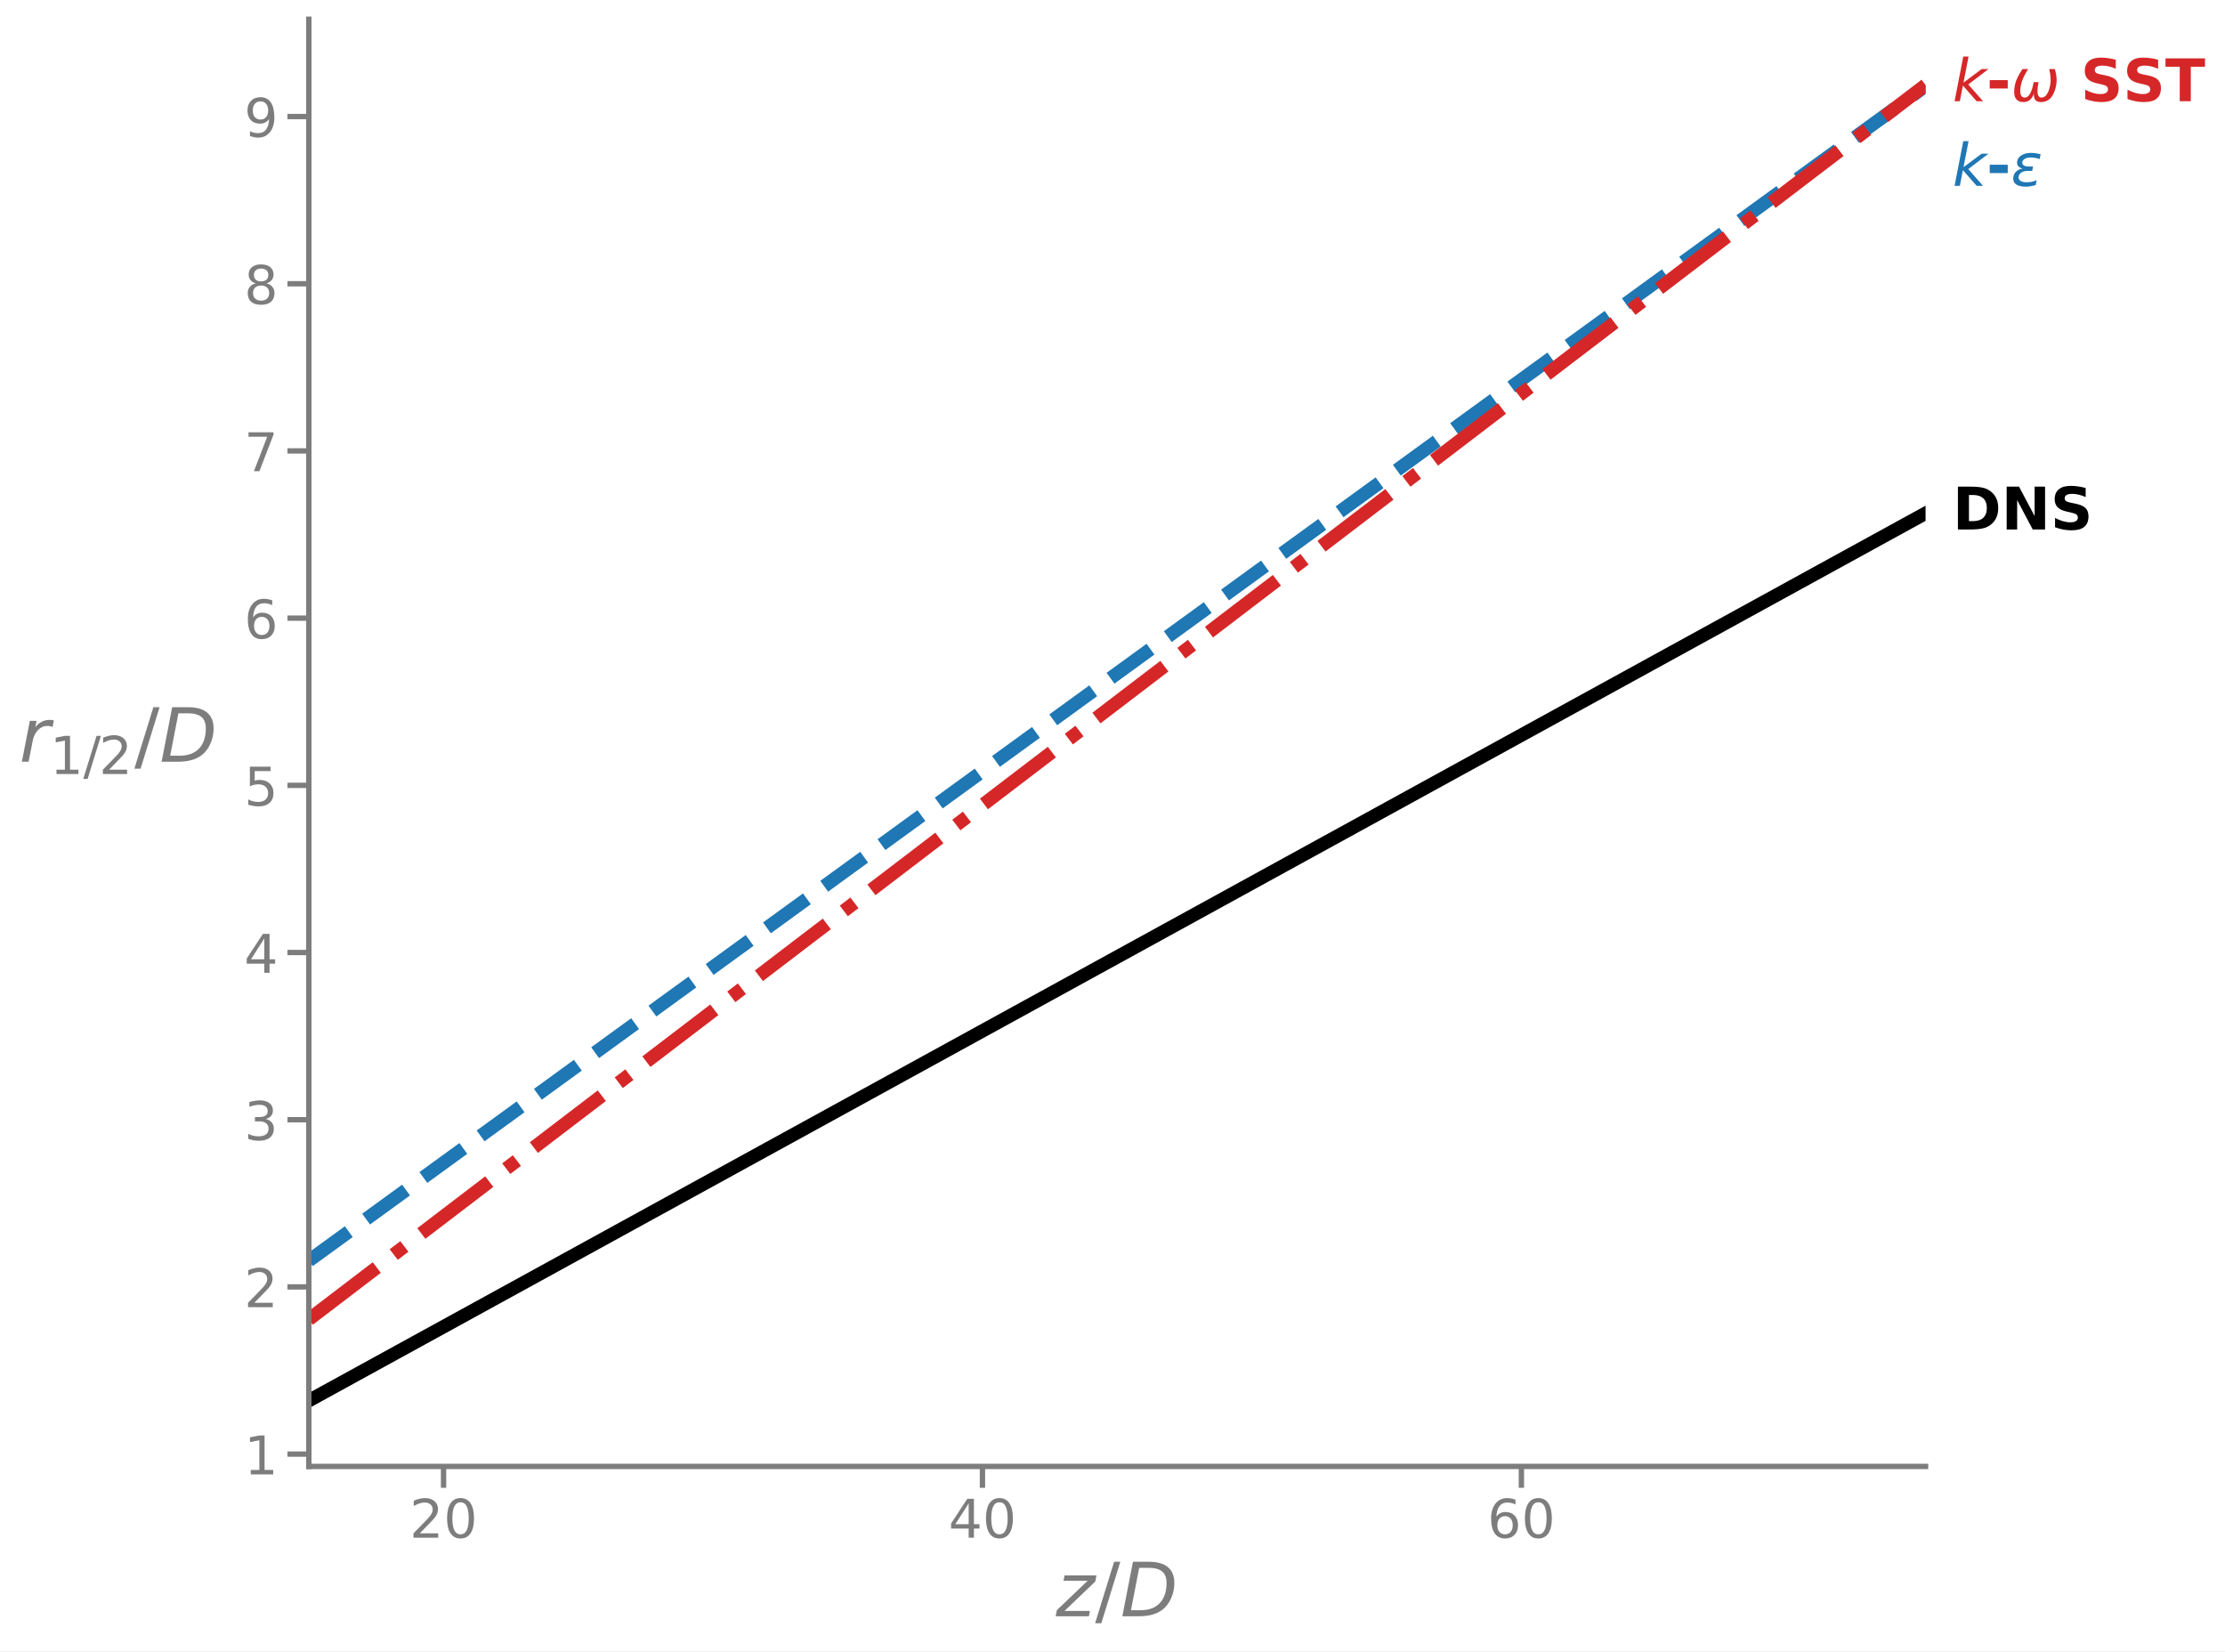
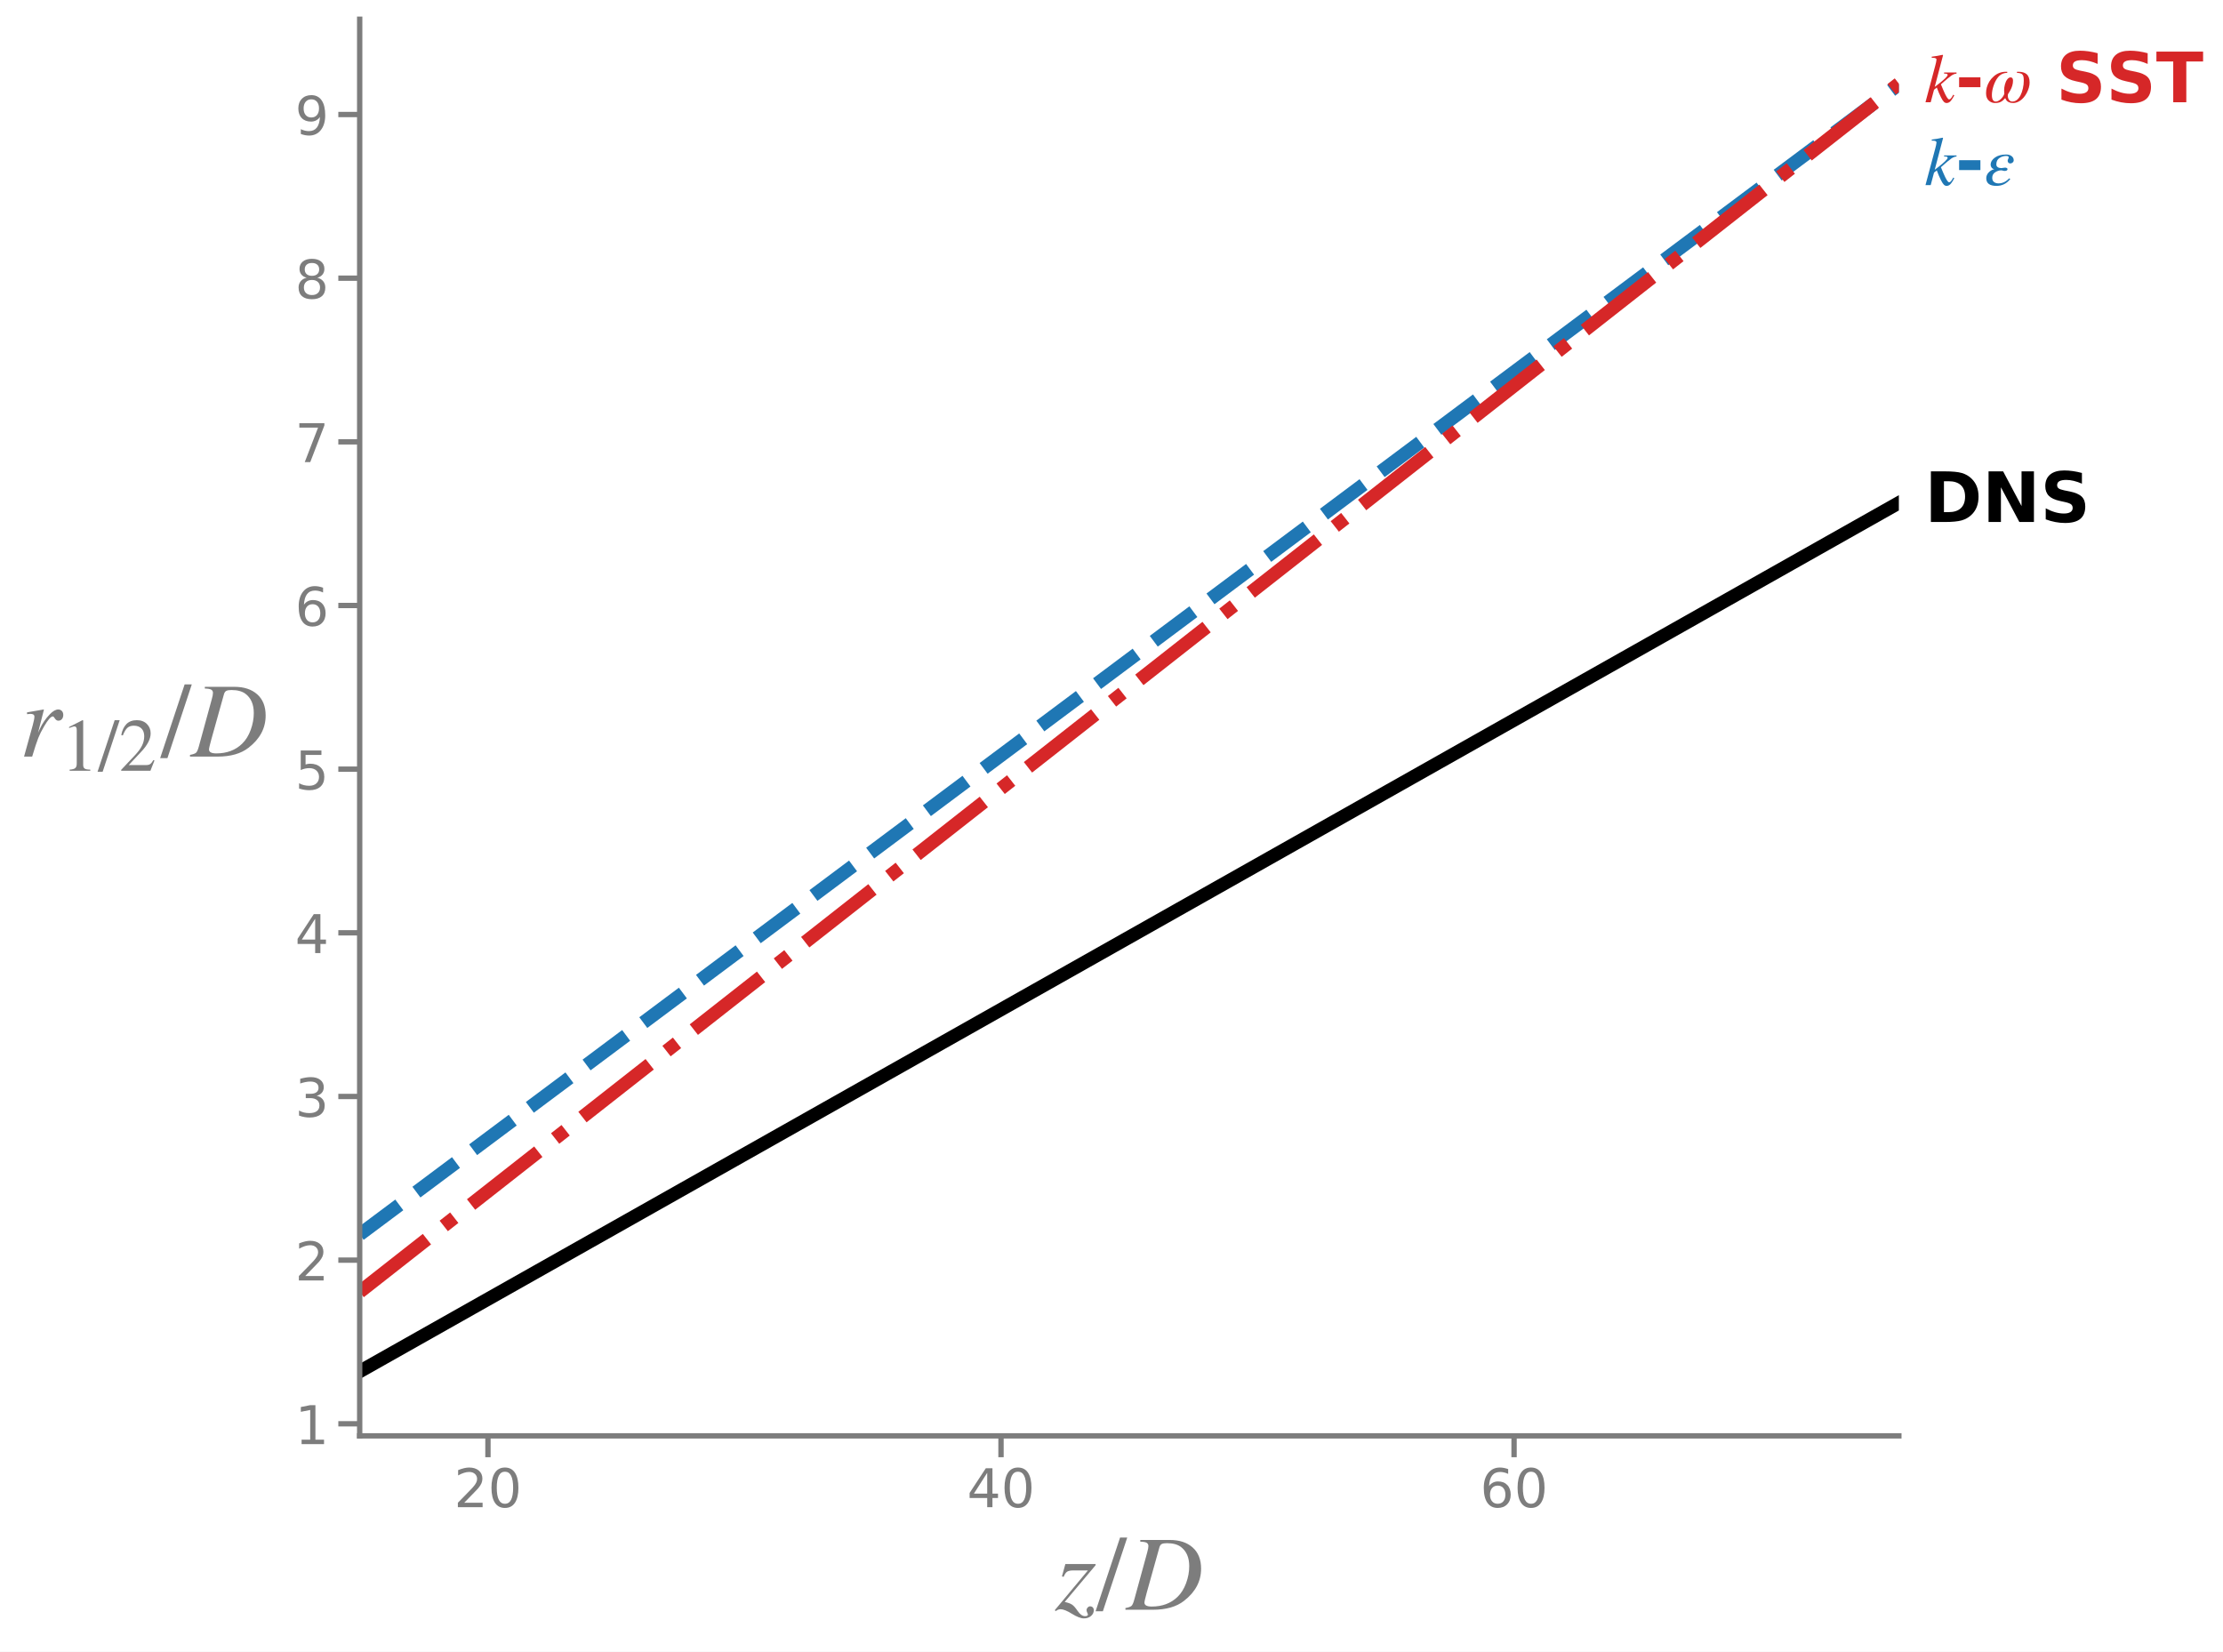
- <svg xmlns="http://www.w3.org/2000/svg" xmlns:xlink="http://www.w3.org/1999/xlink" width="833.045pt" height="618.135pt" viewBox="0 0 833.045 618.135" version="1.1">
+ <svg xmlns="http://www.w3.org/2000/svg" xmlns:xlink="http://www.w3.org/1999/xlink" width="832.028pt" height="618.229pt" viewBox="0 0 832.028 618.229" version="1.1">
  <defs>
    <style type="text/css">*{stroke-linejoin: round; stroke-linecap: butt}</style>
  </defs>
  <g id="figure_1">
    <g id="patch_1">
-       <path d="M -0 618.135  L 833.045 618.135  L 833.045 0  L -0 0  z " style="fill: #ffffff" />
+       <path d="M 0 618.229  L 832.028 618.229  L 832.028 0  L 0 0  z " style="fill: #ffffff" />
    </g>
    <g id="axes_1">
      <g id="patch_2">
-         <path d="M 115.625 548.98  L 720.937 548.98  L 720.937 7.2  L 115.625 7.2  z " style="fill: #ffffff" />
+         <path d="M 134.625 537.46  L 710.706 537.46  L 710.706 7.2  L 134.625 7.2  z " style="fill: #ffffff" />
      </g>
      <g id="matplotlib.axis_1">
        <g id="xtick_1">
          <g id="line2d_1">
            <defs>
-               <path id="m037c4f3025" d="M 0 0  L 0 8  " style="stroke: #7d7d7d; stroke-width: 2" />
-             </defs>
-             <g>
-               <use xlink:href="#m037c4f3025" x="166.068" y="548.98" style="fill: #7d7d7d; stroke: #7d7d7d; stroke-width: 2" />
+               <path id="mcf5f8c9596" d="M 0 0  L 0 8  " style="stroke: #7d7d7d; stroke-width: 2" />
+             </defs>
+             <g>
+               <use xlink:href="#mcf5f8c9596" x="182.632" y="537.46" style="fill: #7d7d7d; stroke: #7d7d7d; stroke-width: 2" />
            </g>
          </g>
          <g id="text_1">
-             <g style="fill: #7d7d7d" transform="translate(153.3426 575.6769) scale(0.2 -0.2)">
+             <g style="fill: #7d7d7d" transform="translate(169.9068 564.1569) scale(0.2 -0.2)">
              <defs>
                <path id="DejaVuSans-32" d="M 1228 531  L 3431 531  L 3431 0  L 469 0  L 469 531  Q 828 903 1448 1529  Q 2069 2156 2228 2338  Q 2531 2678 2651 2914  Q 2772 3150 2772 3378  Q 2772 3750 2511 3984  Q 2250 4219 1831 4219  Q 1534 4219 1204 4116  Q 875 4013 500 3803  L 500 4441  Q 881 4594 1212 4672  Q 1544 4750 1819 4750  Q 2544 4750 2975 4387  Q 3406 4025 3406 3419  Q 3406 3131 3298 2873  Q 3191 2616 2906 2266  Q 2828 2175 2409 1742  Q 1991 1309 1228 531  z " transform="scale(0.015625)" />
                <path id="DejaVuSans-30" d="M 2034 4250  Q 1547 4250 1301 3770  Q 1056 3291 1056 2328  Q 1056 1369 1301 889  Q 1547 409 2034 409  Q 2525 409 2770 889  Q 3016 1369 3016 2328  Q 3016 3291 2770 3770  Q 2525 4250 2034 4250  z M 2034 4750  Q 2819 4750 3233 4129  Q 3647 3509 3647 2328  Q 3647 1150 3233 529  Q 2819 -91 2034 -91  Q 1250 -91 836 529  Q 422 1150 422 2328  Q 422 3509 836 4129  Q 1250 4750 2034 4750  z " transform="scale(0.015625)" />
              </defs>
              <use xlink:href="#DejaVuSans-32" />
              <use xlink:href="#DejaVuSans-30" x="63.623" />
            </g>
          </g>
        </g>
        <g id="xtick_2">
          <g id="line2d_2">
            <g>
-               <use xlink:href="#m037c4f3025" x="367.838" y="548.98" style="fill: #7d7d7d; stroke: #7d7d7d; stroke-width: 2" />
+               <use xlink:href="#mcf5f8c9596" x="374.659" y="537.46" style="fill: #7d7d7d; stroke: #7d7d7d; stroke-width: 2" />
            </g>
          </g>
          <g id="text_2">
-             <g style="fill: #7d7d7d" transform="translate(355.1132 575.6769) scale(0.2 -0.2)">
+             <g style="fill: #7d7d7d" transform="translate(361.9339 564.1569) scale(0.2 -0.2)">
              <defs>
                <path id="DejaVuSans-34" d="M 2419 4116  L 825 1625  L 2419 1625  L 2419 4116  z M 2253 4666  L 3047 4666  L 3047 1625  L 3713 1625  L 3713 1100  L 3047 1100  L 3047 0  L 2419 0  L 2419 1100  L 313 1100  L 313 1709  L 2253 4666  z " transform="scale(0.015625)" />
              </defs>
              <use xlink:href="#DejaVuSans-34" />
              <use xlink:href="#DejaVuSans-30" x="63.623" />
            </g>
          </g>
        </g>
        <g id="xtick_3">
          <g id="line2d_3">
            <g>
-               <use xlink:href="#m037c4f3025" x="569.609" y="548.98" style="fill: #7d7d7d; stroke: #7d7d7d; stroke-width: 2" />
+               <use xlink:href="#mcf5f8c9596" x="566.686" y="537.46" style="fill: #7d7d7d; stroke: #7d7d7d; stroke-width: 2" />
            </g>
          </g>
          <g id="text_3">
-             <g style="fill: #7d7d7d" transform="translate(556.8838 575.6769) scale(0.2 -0.2)">
+             <g style="fill: #7d7d7d" transform="translate(553.961 564.1569) scale(0.2 -0.2)">
              <defs>
                <path id="DejaVuSans-36" d="M 2113 2584  Q 1688 2584 1439 2293  Q 1191 2003 1191 1497  Q 1191 994 1439 701  Q 1688 409 2113 409  Q 2538 409 2786 701  Q 3034 994 3034 1497  Q 3034 2003 2786 2293  Q 2538 2584 2113 2584  z M 3366 4563  L 3366 3988  Q 3128 4100 2886 4159  Q 2644 4219 2406 4219  Q 1781 4219 1451 3797  Q 1122 3375 1075 2522  Q 1259 2794 1537 2939  Q 1816 3084 2150 3084  Q 2853 3084 3261 2657  Q 3669 2231 3669 1497  Q 3669 778 3244 343  Q 2819 -91 2113 -91  Q 1303 -91 875 529  Q 447 1150 447 2328  Q 447 3434 972 4092  Q 1497 4750 2381 4750  Q 2619 4750 2861 4703  Q 3103 4656 3366 4563  z " transform="scale(0.015625)" />
              </defs>
              <use xlink:href="#DejaVuSans-36" />
              <use xlink:href="#DejaVuSans-30" x="63.623" />
            </g>
          </g>
        </g>
        <g id="text_4">
-           <g style="fill: #7d7d7d" transform="translate(395.3209 605.1119) scale(0.28 -0.28)">
-             <defs>
-               <path id="DejaVuSans-Oblique-7a" d="M 744 3500  L 3475 3500  L 3372 2975  L 738 459  L 2913 459  L 2822 0  L -19 0  L 84 525  L 2719 3041  L 653 3041  L 744 3500  z " transform="scale(0.015625)" />
-               <path id="DejaVuSans-2f" d="M 1625 4666  L 2156 4666  L 531 -594  L 0 -594  L 1625 4666  z " transform="scale(0.015625)" />
-               <path id="DejaVuSans-Oblique-44" d="M 1081 4666  L 2438 4666  Q 3519 4666 4070 4208  Q 4622 3750 4622 2847  Q 4622 2250 4412 1698  Q 4203 1147 3834 769  Q 3463 381 2891 190  Q 2319 0 1538 0  L 172 0  L 1081 4666  z M 1613 4147  L 909 519  L 1734 519  Q 2794 519 3375 1128  Q 3956 1738 3956 2847  Q 3956 3519 3581 3833  Q 3206 4147 2406 4147  L 1613 4147  z " transform="scale(0.015625)" />
-             </defs>
-             <use xlink:href="#DejaVuSans-Oblique-7a" transform="translate(0 0.09375)" />
-             <use xlink:href="#DejaVuSans-2f" transform="translate(52.49023 0.09375)" />
-             <use xlink:href="#DejaVuSans-Oblique-44" transform="translate(86.18164 0.09375)" />
+           <g style="fill: #7d7d7d" transform="translate(394.8657 602.71) scale(0.4 -0.4)">
+             <defs>
+               <path id="STIXGeneral-Italic-7a" d="M 2432 2669  L 582 467  Q 877 403 1021 307  Q 1165 211 1350 -64  Q 1568 -384 1798 -384  Q 1971 -384 1971 -288  Q 1971 -256 1939 -192  Q 1888 -90 1888 -13  Q 1894 70 1958 137  Q 2022 205 2099 205  Q 2202 205 2262 141  Q 2323 77 2323 -32  Q 2323 -230 2156 -374  Q 1990 -518 1728 -518  Q 1459 -518 1005 -237  Q 570 32 333 32  Q 186 32 45 -83  L -13 -26  L 1971 2355  L 1101 2355  Q 845 2355 729 2281  Q 614 2208 518 1971  L 416 1997  L 621 2739  L 2432 2739  L 2432 2669  z " transform="scale(0.015625)" />
+               <path id="STIXGeneral-Regular-2f" d="M 1837 4326  L 378 -90  L -58 -90  L 1408 4326  L 1837 4326  z " transform="scale(0.015625)" />
+               <path id="STIXGeneral-Italic-44" d="M 838 4179  L 2611 4179  Q 3469 4179 3974 3731  Q 4480 3283 4480 2458  Q 4480 1325 3456 531  Q 2778 0 1594 0  L -51 0  L -51 102  Q 224 154 310 230  Q 397 307 474 589  L 1254 3437  Q 1325 3686 1325 3814  Q 1325 3949 1222 4009  Q 1120 4070 838 4077  L 838 4179  z M 1984 3738  L 1229 1037  Q 1088 525 1088 429  Q 1088 192 1523 192  Q 2470 192 3066 768  Q 3398 1088 3584 1597  Q 3770 2106 3770 2611  Q 3770 3386 3270 3763  Q 2970 3987 2432 3987  Q 2227 3987 2128 3939  Q 2029 3891 1984 3738  z " transform="scale(0.015625)" />
+             </defs>
+             <use xlink:href="#STIXGeneral-Italic-7a" transform="translate(0 0.40625)" />
+             <use xlink:href="#STIXGeneral-Regular-2f" transform="translate(38.89999 0.40625)" />
+             <use xlink:href="#STIXGeneral-Italic-44" transform="translate(66.69998 0.40625)" />
          </g>
        </g>
      </g>
      <g id="matplotlib.axis_2">
        <g id="ytick_1">
          <g id="line2d_4">
            <defs>
-               <path id="m47de945761" d="M 0 0  L -8 0  " style="stroke: #7d7d7d; stroke-width: 2" />
-             </defs>
-             <g>
-               <use xlink:href="#m47de945761" x="115.625" y="544.369" style="fill: #7d7d7d; stroke: #7d7d7d; stroke-width: 2" />
+               <path id="md2eae2264d" d="M 0 0  L -8 0  " style="stroke: #7d7d7d; stroke-width: 2" />
+             </defs>
+             <g>
+               <use xlink:href="#md2eae2264d" x="134.625" y="532.947" style="fill: #7d7d7d; stroke: #7d7d7d; stroke-width: 2" />
            </g>
          </g>
          <g id="text_5">
-             <g style="fill: #7d7d7d" transform="translate(91.4 551.9671) scale(0.2 -0.2)">
+             <g style="fill: #7d7d7d" transform="translate(110.4 540.5452) scale(0.2 -0.2)">
              <defs>
                <path id="DejaVuSans-31" d="M 794 531  L 1825 531  L 1825 4091  L 703 3866  L 703 4441  L 1819 4666  L 2450 4666  L 2450 531  L 3481 531  L 3481 0  L 794 0  L 794 531  z " transform="scale(0.015625)" />
              </defs>
              <use xlink:href="#DejaVuSans-31" />
            </g>
          </g>
        </g>
        <g id="ytick_2">
          <g id="line2d_5">
            <g>
-               <use xlink:href="#m47de945761" x="115.625" y="481.777" style="fill: #7d7d7d; stroke: #7d7d7d; stroke-width: 2" />
+               <use xlink:href="#md2eae2264d" x="134.625" y="471.686" style="fill: #7d7d7d; stroke: #7d7d7d; stroke-width: 2" />
            </g>
          </g>
          <g id="text_6">
-             <g style="fill: #7d7d7d" transform="translate(91.4 489.3752) scale(0.2 -0.2)">
+             <g style="fill: #7d7d7d" transform="translate(110.4 479.2842) scale(0.2 -0.2)">
              <use xlink:href="#DejaVuSans-32" />
            </g>
          </g>
        </g>
        <g id="ytick_3">
          <g id="line2d_6">
            <g>
-               <use xlink:href="#m47de945761" x="115.625" y="419.185" style="fill: #7d7d7d; stroke: #7d7d7d; stroke-width: 2" />
+               <use xlink:href="#md2eae2264d" x="134.625" y="410.425" style="fill: #7d7d7d; stroke: #7d7d7d; stroke-width: 2" />
            </g>
          </g>
          <g id="text_7">
-             <g style="fill: #7d7d7d" transform="translate(91.4 426.7833) scale(0.2 -0.2)">
+             <g style="fill: #7d7d7d" transform="translate(110.4 418.0231) scale(0.2 -0.2)">
              <defs>
                <path id="DejaVuSans-33" d="M 2597 2516  Q 3050 2419 3304 2112  Q 3559 1806 3559 1356  Q 3559 666 3084 287  Q 2609 -91 1734 -91  Q 1441 -91 1130 -33  Q 819 25 488 141  L 488 750  Q 750 597 1062 519  Q 1375 441 1716 441  Q 2309 441 2620 675  Q 2931 909 2931 1356  Q 2931 1769 2642 2001  Q 2353 2234 1838 2234  L 1294 2234  L 1294 2753  L 1863 2753  Q 2328 2753 2575 2939  Q 2822 3125 2822 3475  Q 2822 3834 2567 4026  Q 2313 4219 1838 4219  Q 1578 4219 1281 4162  Q 984 4106 628 3988  L 628 4550  Q 988 4650 1302 4700  Q 1616 4750 1894 4750  Q 2613 4750 3031 4423  Q 3450 4097 3450 3541  Q 3450 3153 3228 2886  Q 3006 2619 2597 2516  z " transform="scale(0.015625)" />
              </defs>
              <use xlink:href="#DejaVuSans-33" />
            </g>
          </g>
        </g>
        <g id="ytick_4">
          <g id="line2d_7">
            <g>
-               <use xlink:href="#m47de945761" x="115.625" y="356.593" style="fill: #7d7d7d; stroke: #7d7d7d; stroke-width: 2" />
+               <use xlink:href="#md2eae2264d" x="134.625" y="349.164" style="fill: #7d7d7d; stroke: #7d7d7d; stroke-width: 2" />
            </g>
          </g>
          <g id="text_8">
-             <g style="fill: #7d7d7d" transform="translate(91.4 364.1913) scale(0.2 -0.2)">
+             <g style="fill: #7d7d7d" transform="translate(110.4 356.7621) scale(0.2 -0.2)">
              <use xlink:href="#DejaVuSans-34" />
            </g>
          </g>
        </g>
        <g id="ytick_5">
          <g id="line2d_8">
            <g>
-               <use xlink:href="#m47de945761" x="115.625" y="294.001" style="fill: #7d7d7d; stroke: #7d7d7d; stroke-width: 2" />
+               <use xlink:href="#md2eae2264d" x="134.625" y="287.903" style="fill: #7d7d7d; stroke: #7d7d7d; stroke-width: 2" />
            </g>
          </g>
          <g id="text_9">
-             <g style="fill: #7d7d7d" transform="translate(91.4 301.5994) scale(0.2 -0.2)">
+             <g style="fill: #7d7d7d" transform="translate(110.4 295.501) scale(0.2 -0.2)">
              <defs>
                <path id="DejaVuSans-35" d="M 691 4666  L 3169 4666  L 3169 4134  L 1269 4134  L 1269 2991  Q 1406 3038 1543 3061  Q 1681 3084 1819 3084  Q 2600 3084 3056 2656  Q 3513 2228 3513 1497  Q 3513 744 3044 326  Q 2575 -91 1722 -91  Q 1428 -91 1123 -41  Q 819 9 494 109  L 494 744  Q 775 591 1075 516  Q 1375 441 1709 441  Q 2250 441 2565 725  Q 2881 1009 2881 1497  Q 2881 1984 2565 2268  Q 2250 2553 1709 2553  Q 1456 2553 1204 2497  Q 953 2441 691 2322  L 691 4666  z " transform="scale(0.015625)" />
              </defs>
              <use xlink:href="#DejaVuSans-35" />
            </g>
          </g>
        </g>
        <g id="ytick_6">
          <g id="line2d_9">
            <g>
-               <use xlink:href="#m47de945761" x="115.625" y="231.409" style="fill: #7d7d7d; stroke: #7d7d7d; stroke-width: 2" />
+               <use xlink:href="#md2eae2264d" x="134.625" y="226.642" style="fill: #7d7d7d; stroke: #7d7d7d; stroke-width: 2" />
            </g>
          </g>
          <g id="text_10">
-             <g style="fill: #7d7d7d" transform="translate(91.4 239.0074) scale(0.2 -0.2)">
+             <g style="fill: #7d7d7d" transform="translate(110.4 234.24) scale(0.2 -0.2)">
              <use xlink:href="#DejaVuSans-36" />
            </g>
          </g>
        </g>
        <g id="ytick_7">
          <g id="line2d_10">
            <g>
-               <use xlink:href="#m47de945761" x="115.625" y="168.817" style="fill: #7d7d7d; stroke: #7d7d7d; stroke-width: 2" />
+               <use xlink:href="#md2eae2264d" x="134.625" y="165.381" style="fill: #7d7d7d; stroke: #7d7d7d; stroke-width: 2" />
            </g>
          </g>
          <g id="text_11">
-             <g style="fill: #7d7d7d" transform="translate(91.4 176.4155) scale(0.2 -0.2)">
+             <g style="fill: #7d7d7d" transform="translate(110.4 172.979) scale(0.2 -0.2)">
              <defs>
                <path id="DejaVuSans-37" d="M 525 4666  L 3525 4666  L 3525 4397  L 1831 0  L 1172 0  L 2766 4134  L 525 4134  L 525 4666  z " transform="scale(0.015625)" />
              </defs>
              <use xlink:href="#DejaVuSans-37" />
            </g>
          </g>
        </g>
        <g id="ytick_8">
          <g id="line2d_11">
            <g>
-               <use xlink:href="#m47de945761" x="115.625" y="106.225" style="fill: #7d7d7d; stroke: #7d7d7d; stroke-width: 2" />
+               <use xlink:href="#md2eae2264d" x="134.625" y="104.119" style="fill: #7d7d7d; stroke: #7d7d7d; stroke-width: 2" />
            </g>
          </g>
          <g id="text_12">
-             <g style="fill: #7d7d7d" transform="translate(91.4 113.8235) scale(0.2 -0.2)">
+             <g style="fill: #7d7d7d" transform="translate(110.4 111.7179) scale(0.2 -0.2)">
              <defs>
                <path id="DejaVuSans-38" d="M 2034 2216  Q 1584 2216 1326 1975  Q 1069 1734 1069 1313  Q 1069 891 1326 650  Q 1584 409 2034 409  Q 2484 409 2743 651  Q 3003 894 3003 1313  Q 3003 1734 2745 1975  Q 2488 2216 2034 2216  z M 1403 2484  Q 997 2584 770 2862  Q 544 3141 544 3541  Q 544 4100 942 4425  Q 1341 4750 2034 4750  Q 2731 4750 3128 4425  Q 3525 4100 3525 3541  Q 3525 3141 3298 2862  Q 3072 2584 2669 2484  Q 3125 2378 3379 2068  Q 3634 1759 3634 1313  Q 3634 634 3220 271  Q 2806 -91 2034 -91  Q 1263 -91 848 271  Q 434 634 434 1313  Q 434 1759 690 2068  Q 947 2378 1403 2484  z M 1172 3481  Q 1172 3119 1398 2916  Q 1625 2713 2034 2713  Q 2441 2713 2670 2916  Q 2900 3119 2900 3481  Q 2900 3844 2670 4047  Q 2441 4250 2034 4250  Q 1625 4250 1398 4047  Q 1172 3844 1172 3481  z " transform="scale(0.015625)" />
              </defs>
              <use xlink:href="#DejaVuSans-38" />
            </g>
          </g>
        </g>
        <g id="ytick_9">
          <g id="line2d_12">
            <g>
-               <use xlink:href="#m47de945761" x="115.625" y="43.633" style="fill: #7d7d7d; stroke: #7d7d7d; stroke-width: 2" />
+               <use xlink:href="#md2eae2264d" x="134.625" y="42.858" style="fill: #7d7d7d; stroke: #7d7d7d; stroke-width: 2" />
            </g>
          </g>
          <g id="text_13">
-             <g style="fill: #7d7d7d" transform="translate(91.4 51.23158) scale(0.2 -0.2)">
+             <g style="fill: #7d7d7d" transform="translate(110.4 50.4569) scale(0.2 -0.2)">
              <defs>
                <path id="DejaVuSans-39" d="M 703 97  L 703 672  Q 941 559 1184 500  Q 1428 441 1663 441  Q 2288 441 2617 861  Q 2947 1281 2994 2138  Q 2813 1869 2534 1725  Q 2256 1581 1919 1581  Q 1219 1581 811 2004  Q 403 2428 403 3163  Q 403 3881 828 4315  Q 1253 4750 1959 4750  Q 2769 4750 3195 4129  Q 3622 3509 3622 2328  Q 3622 1225 3098 567  Q 2575 -91 1691 -91  Q 1453 -91 1209 -44  Q 966 3 703 97  z M 1959 2075  Q 2384 2075 2632 2365  Q 2881 2656 2881 3163  Q 2881 3666 2632 3958  Q 2384 4250 1959 4250  Q 1534 4250 1286 3958  Q 1038 3666 1038 3163  Q 1038 2656 1286 2365  Q 1534 2075 1959 2075  z " transform="scale(0.015625)" />
              </defs>
              <use xlink:href="#DejaVuSans-39" />
            </g>
          </g>
        </g>
        <g id="text_14">
-           <g style="fill: #7d7d7d" transform="translate(7.2 285.1994) scale(0.28 -0.28)">
-             <defs>
-               <path id="DejaVuSans-Oblique-72" d="M 2853 2969  Q 2766 3016 2653 3041  Q 2541 3066 2413 3066  Q 1953 3066 1609 2717  Q 1266 2369 1153 1784  L 800 0  L 225 0  L 909 3500  L 1484 3500  L 1375 2956  Q 1603 3259 1920 3421  Q 2238 3584 2597 3584  Q 2691 3584 2781 3573  Q 2872 3563 2963 3538  L 2853 2969  z " transform="scale(0.015625)" />
-             </defs>
-             <use xlink:href="#DejaVuSans-Oblique-72" transform="translate(0 0.09375)" />
-             <use xlink:href="#DejaVuSans-31" transform="translate(41.11328 -16.3125) scale(0.7)" />
-             <use xlink:href="#DejaVuSans-2f" transform="translate(85.64941 -16.3125) scale(0.7)" />
-             <use xlink:href="#DejaVuSans-32" transform="translate(106.6959 -16.3125) scale(0.7)" />
-             <use xlink:href="#DejaVuSans-2f" transform="translate(153.9664 0.09375)" />
-             <use xlink:href="#DejaVuSans-Oblique-44" transform="translate(187.6578 0.09375)" />
+           <g style="fill: #7d7d7d" transform="translate(7.2 283.3675) scale(0.4 -0.4)">
+             <defs>
+               <path id="STIXGeneral-Italic-72" d="M 1126 1427  L 1229 1651  Q 1446 2131 1830 2534  Q 2106 2822 2336 2822  Q 2470 2822 2553 2732  Q 2637 2643 2637 2496  Q 2637 2349 2557 2249  Q 2477 2150 2336 2150  Q 2214 2150 2112 2317  Q 2061 2406 2010 2406  Q 1837 2406 1485 1805  Q 1267 1434 1136 1104  Q 1005 774 774 0  L 288 0  L 806 1869  Q 909 2246 909 2394  Q 909 2560 666 2560  Q 614 2560 467 2541  L 467 2650  L 1459 2822  L 1478 2810  L 1126 1427  z " transform="scale(0.015625)" />
+               <path id="STIXGeneral-Regular-31" d="M 2522 0  L 755 0  L 755 96  Q 1107 115 1235 227  Q 1363 339 1363 608  L 1363 3482  Q 1363 3795 1171 3795  Q 1082 3795 883 3718  L 710 3654  L 710 3744  L 1856 4326  L 1914 4307  L 1914 486  Q 1914 275 2042 185  Q 2170 96 2522 96  L 2522 0  z " transform="scale(0.015625)" />
+               <path id="STIXGeneral-Regular-32" d="M 3034 877  L 2688 0  L 186 0  L 186 77  L 1325 1286  Q 1773 1754 1965 2144  Q 2157 2534 2157 2950  Q 2157 3379 1920 3616  Q 1683 3853 1267 3853  Q 922 3853 720 3673  Q 518 3494 326 3021  L 192 3053  Q 301 3648 630 3987  Q 960 4326 1523 4326  Q 2054 4326 2380 4006  Q 2707 3686 2707 3200  Q 2707 2477 1888 1613  L 832 486  L 2330 486  Q 2541 486 2665 569  Q 2790 653 2944 915  L 3034 877  z " transform="scale(0.015625)" />
+             </defs>
+             <use xlink:href="#STIXGeneral-Italic-72" transform="translate(0 0.40625)" />
+             <use xlink:href="#STIXGeneral-Regular-31" transform="translate(38.89999 -12.82188) scale(0.7)" />
+             <use xlink:href="#STIXGeneral-Regular-2f" transform="translate(73.89998 -12.82188) scale(0.7)" />
+             <use xlink:href="#STIXGeneral-Regular-32" transform="translate(93.35998 -12.82188) scale(0.7)" />
+             <use xlink:href="#STIXGeneral-Regular-2f" transform="translate(132.7693 0.40625)" />
+             <use xlink:href="#STIXGeneral-Italic-44" transform="translate(160.5693 0.40625)" />
          </g>
        </g>
      </g>
      <g id="line2d_13">
-         <path d="M 115.625 471.964  L 720.937 32.205  L 720.937 32.205  " clip-path="url(#p92ced3f20b)" style="fill: none; stroke-dasharray: 18.5,8; stroke-dashoffset: 0; stroke: #1f77b4; stroke-width: 5" />
+         <path d="M 134.625 462.081  L 710.706 31.673  L 710.706 31.673  " clip-path="url(#p69443b2972)" style="fill: none; stroke-dasharray: 18.5,8; stroke-dashoffset: 0; stroke: #1f77b4; stroke-width: 5" />
      </g>
      <g id="line2d_14">
-         <path d="M 115.625 493.94  L 720.937 31.826  L 720.937 31.826  " clip-path="url(#p92ced3f20b)" style="fill: none; stroke-dasharray: 32,8,5,8; stroke-dashoffset: 0; stroke: #d62728; stroke-width: 5" />
+         <path d="M 134.625 483.59  L 710.706 31.303  L 710.706 31.303  " clip-path="url(#p69443b2972)" style="fill: none; stroke-dasharray: 32,8,5,8; stroke-dashoffset: 0; stroke: #d62728; stroke-width: 5" />
      </g>
      <g id="line2d_15">
-         <path d="M 115.625 524.354  L 720.937 192.149  L 720.937 192.149  " clip-path="url(#p92ced3f20b)" style="fill: none; stroke: #000000; stroke-width: 5; stroke-linecap: square" />
+         <path d="M 134.625 513.357  L 710.706 188.216  L 710.706 188.216  " clip-path="url(#p69443b2972)" style="fill: none; stroke: #000000; stroke-width: 5; stroke-linecap: square" />
      </g>
      <g id="patch_3">
-         <path d="M 115.625 548.98  L 115.625 7.2  " style="fill: none; stroke: #7d7d7d; stroke-width: 2; stroke-linejoin: miter; stroke-linecap: square" />
+         <path d="M 134.625 537.46  L 134.625 7.2  " style="fill: none; stroke: #7d7d7d; stroke-width: 2; stroke-linejoin: miter; stroke-linecap: square" />
      </g>
      <g id="patch_4">
-         <path d="M 115.625 548.98  L 720.937 548.98  " style="fill: none; stroke: #7d7d7d; stroke-width: 2; stroke-linejoin: miter; stroke-linecap: square" />
+         <path d="M 134.625 537.46  L 710.706 537.46  " style="fill: none; stroke: #7d7d7d; stroke-width: 2; stroke-linejoin: miter; stroke-linecap: square" />
      </g>
      <g id="text_15">
-         <g style="fill: #1f77b4" transform="translate(731.0252 69.57168) scale(0.22 -0.22)">
+         <g style="fill: #1f77b4" transform="translate(720.3077 69.47828) scale(0.26 -0.26)">
          <defs>
-             <path id="DejaVuSans-Oblique-6b" d="M 1172 4863  L 1747 4863  L 1197 2028  L 3169 3500  L 3916 3500  L 1716 1825  L 3322 0  L 2625 0  L 1131 1709  L 800 0  L 225 0  L 1172 4863  z " transform="scale(0.015625)" />
+             <path id="STIXGeneral-Italic-6b" d="M 2950 2739  L 2950 2637  Q 2720 2624 2464 2448  Q 2208 2272 1510 1651  L 1747 1088  Q 2099 262 2266 262  Q 2400 262 2554 531  Q 2586 582 2650 698  L 2746 627  Q 2522 224 2374 77  Q 2227 -70 2035 -70  Q 1894 -70 1782 42  Q 1670 154 1517 454  Q 1325 826 1133 1357  L 877 1152  L 570 0  L 90 0  L 992 3379  Q 1082 3699 1107 3942  Q 1088 4096 781 4096  L 666 4096  L 666 4198  Q 1146 4256 1670 4371  L 1709 4333  L 941 1414  L 1216 1626  Q 2131 2330 2131 2522  Q 2131 2637 1894 2637  L 1805 2637  L 1805 2739  L 2950 2739  z " transform="scale(0.015625)" />
            <path id="DejaVuSans-Bold-2d" d="M 347 2297  L 2309 2297  L 2309 1388  L 347 1388  L 347 2297  z " transform="scale(0.015625)" />
-             <path id="DejaVuSans-Oblique-3b5" d="M 1263 1888  Q 925 1963 778 2166  Q 669 2309 669 2503  Q 669 3034 1175 3344  Q 1575 3588 2188 3588  Q 2425 3588 2684 3550  Q 2944 3513 3234 3438  L 3134 2916  Q 2847 3006 2606 3047  Q 2359 3088 2138 3088  Q 1766 3088 1522 2944  Q 1228 2772 1228 2522  Q 1228 2356 1381 2241  Q 1563 2103 1925 2103  L 2409 2103  L 2319 1628  L 1856 1628  Q 1425 1628 1172 1469  Q 828 1253 828 916  Q 828 703 1013 563  Q 1244 388 1716 388  Q 2006 388 2284 444  Q 2563 503 2806 619  L 2700 84  Q 2403 -3 2131 -47  Q 1859 -91 1609 -91  Q 866 -91 516 194  Q 250 413 250 781  Q 250 1278 600 1584  Q 859 1813 1263 1888  z " transform="scale(0.015625)" />
+             <path id="STIXGeneral-Italic-3b5" d="M 2304 627  L 2406 563  Q 1907 -70 1133 -70  Q 192 -70 192 640  Q 192 928 403 1158  Q 614 1389 934 1472  Q 774 1498 684 1616  Q 595 1734 595 1882  Q 602 2266 995 2544  Q 1389 2822 2029 2822  Q 2336 2822 2528 2672  Q 2720 2522 2720 2291  Q 2720 2163 2617 2080  Q 2515 1997 2413 1997  Q 2298 1997 2230 2067  Q 2163 2138 2163 2253  Q 2163 2317 2211 2409  Q 2259 2502 2259 2560  Q 2259 2688 2022 2688  Q 1683 2688 1401 2496  Q 1120 2304 1120 1907  Q 1120 1741 1251 1654  Q 1382 1568 1594 1568  Q 1613 1568 1728 1590  Q 1843 1613 1932 1613  Q 2022 1613 2086 1574  Q 2150 1536 2150 1478  Q 2150 1306 1862 1306  Q 1805 1306 1721 1334  Q 1638 1363 1568 1363  Q 1286 1363 1014 1184  Q 742 1005 742 678  Q 742 410 908 285  Q 1075 160 1312 160  Q 1869 160 2304 627  z " transform="scale(0.015625)" />
          </defs>
-           <use xlink:href="#DejaVuSans-Oblique-6b" transform="translate(0 0.015625)" />
-           <use xlink:href="#DejaVuSans-Bold-2d" transform="translate(57.91016 0.015625)" />
-           <use xlink:href="#DejaVuSans-Oblique-3b5" transform="translate(99.41406 0.015625)" />
+           <use xlink:href="#STIXGeneral-Italic-6b" transform="translate(0 0.703125)" />
+           <use xlink:href="#DejaVuSans-Bold-2d" transform="translate(44.39999 0.703125)" />
+           <use xlink:href="#STIXGeneral-Italic-3b5" transform="translate(85.9039 0.703125)" />
        </g>
      </g>
      <g id="text_16">
-         <g style="fill: #d62728" transform="translate(731.0252 37.89699) scale(0.22 -0.22)">
+         <g style="fill: #d62728" transform="translate(720.3077 38.4771) scale(0.26 -0.26)">
          <defs>
-             <path id="DejaVuSans-Oblique-3c9" d="M 1369 -91  Q 72 -91 434 1766  Q 575 2500 1256 3500  L 1875 3500  Q 1231 2500 1088 1750  Q 819 397 1519 397  Q 2166 397 2478 2078  L 3009 2078  Q 2669 388 3316 397  Q 4013 403 4275 1750  Q 4419 2500 4169 3500  L 4788 3500  Q 5075 2500 4934 1766  Q 4578 -94 3278 -91  Q 2428 -88 2503 844  Q 2194 -91 1369 -91  z " transform="scale(0.015625)" />
+             <path id="STIXGeneral-Italic-3c9" d="M 3021 2810  L 3136 2810  Q 3648 2810 3898 2598  Q 4186 2355 4186 1824  Q 4186 1357 3910 838  Q 3667 390 3334 160  Q 3002 -70 2669 -70  Q 2438 -70 2281 3  Q 2125 77 2064 160  Q 2003 243 1939 384  Q 1741 147 1533 38  Q 1325 -70 998 -70  Q 659 -70 416 160  Q 173 390 173 832  Q 173 1101 237 1350  Q 403 1965 883 2387  Q 1363 2810 2010 2810  L 2125 2810  L 2125 2707  Q 1606 2707 1267 2291  Q 1024 1990 867 1526  Q 710 1062 710 666  Q 710 64 1075 64  Q 1286 64 1523 285  Q 1760 506 1856 774  Q 1837 915 1837 1101  Q 1837 1363 1914 1651  Q 1984 1920 2125 2105  Q 2266 2291 2432 2291  Q 2656 2291 2656 1997  Q 2656 1530 2387 1062  Q 2272 864 2189 736  Q 2176 691 2176 602  Q 2176 384 2288 224  Q 2400 64 2592 64  Q 3040 64 3341 627  Q 3482 896 3565 1270  Q 3648 1645 3648 1971  Q 3648 2240 3616 2362  Q 3565 2566 3411 2636  Q 3258 2707 3021 2707  L 3021 2810  z " transform="scale(0.015625)" />
            <path id="DejaVuSans-Bold-20" transform="scale(0.015625)" />
            <path id="DejaVuSans-Bold-53" d="M 3834 4519  L 3834 3531  Q 3450 3703 3084 3790  Q 2719 3878 2394 3878  Q 1963 3878 1756 3759  Q 1550 3641 1550 3391  Q 1550 3203 1689 3098  Q 1828 2994 2194 2919  L 2706 2816  Q 3484 2659 3812 2340  Q 4141 2022 4141 1434  Q 4141 663 3683 286  Q 3225 -91 2284 -91  Q 1841 -91 1394 -6  Q 947 78 500 244  L 500 1259  Q 947 1022 1364 901  Q 1781 781 2169 781  Q 2563 781 2772 912  Q 2981 1044 2981 1288  Q 2981 1506 2839 1625  Q 2697 1744 2272 1838  L 1806 1941  Q 1106 2091 782 2419  Q 459 2747 459 3303  Q 459 4000 909 4375  Q 1359 4750 2203 4750  Q 2588 4750 2994 4692  Q 3400 4634 3834 4519  z " transform="scale(0.015625)" />
            <path id="DejaVuSans-Bold-54" d="M 31 4666  L 4331 4666  L 4331 3756  L 2784 3756  L 2784 0  L 1581 0  L 1581 3756  L 31 3756  L 31 4666  z " transform="scale(0.015625)" />
          </defs>
-           <use xlink:href="#DejaVuSans-Oblique-6b" transform="translate(0 0.015625)" />
-           <use xlink:href="#DejaVuSans-Bold-2d" transform="translate(57.91016 0.015625)" />
-           <use xlink:href="#DejaVuSans-Oblique-3c9" transform="translate(99.41406 0.015625)" />
-           <use xlink:href="#DejaVuSans-Bold-20" transform="translate(183.1543 0.015625)" />
-           <use xlink:href="#DejaVuSans-Bold-53" transform="translate(217.9688 0.015625)" />
-           <use xlink:href="#DejaVuSans-Bold-53" transform="translate(289.9902 0.015625)" />
-           <use xlink:href="#DejaVuSans-Bold-54" transform="translate(362.0117 0.015625)" />
+           <use xlink:href="#STIXGeneral-Italic-6b" transform="translate(0 0.78125)" />
+           <use xlink:href="#DejaVuSans-Bold-2d" transform="translate(44.39999 0.78125)" />
+           <use xlink:href="#STIXGeneral-Italic-3c9" transform="translate(85.9039 0.78125)" />
+           <use xlink:href="#DejaVuSans-Bold-20" transform="translate(154.5039 0.78125)" />
+           <use xlink:href="#DejaVuSans-Bold-53" transform="translate(189.3183 0.78125)" />
+           <use xlink:href="#DejaVuSans-Bold-53" transform="translate(261.3398 0.78125)" />
+           <use xlink:href="#DejaVuSans-Bold-54" transform="translate(333.3613 0.78125)" />
        </g>
      </g>
      <g id="text_17">
-         <g transform="translate(731.0252 198.2195) scale(0.22 -0.22)">
+         <g transform="translate(720.3077 195.3907) scale(0.26 -0.26)">
          <defs>
            <path id="DejaVuSans-Bold-44" d="M 1791 3756  L 1791 909  L 2222 909  Q 2959 909 3348 1275  Q 3738 1641 3738 2338  Q 3738 3031 3350 3393  Q 2963 3756 2222 3756  L 1791 3756  z M 588 4666  L 1856 4666  Q 2919 4666 3439 4514  Q 3959 4363 4331 4000  Q 4659 3684 4818 3271  Q 4978 2859 4978 2338  Q 4978 1809 4818 1395  Q 4659 981 4331 666  Q 3956 303 3431 151  Q 2906 0 1856 0  L 588 0  L 588 4666  z " transform="scale(0.015625)" />
            <path id="DejaVuSans-Bold-4e" d="M 588 4666  L 1931 4666  L 3628 1466  L 3628 4666  L 4769 4666  L 4769 0  L 3425 0  L 1728 3200  L 1728 0  L 588 0  L 588 4666  z " transform="scale(0.015625)" />
          </defs>
          <use xlink:href="#DejaVuSans-Bold-44" />
          <use xlink:href="#DejaVuSans-Bold-4e" x="83.008" />
          <use xlink:href="#DejaVuSans-Bold-53" x="166.699" />
        </g>
      </g>
    </g>
  </g>
  <defs>
-     <clipPath id="p92ced3f20b">
-       <rect x="115.625" y="7.2" width="605.312" height="541.78" />
+     <clipPath id="p69443b2972">
+       <rect x="134.625" y="7.2" width="576.081" height="530.26" />
    </clipPath>
  </defs>
</svg>
